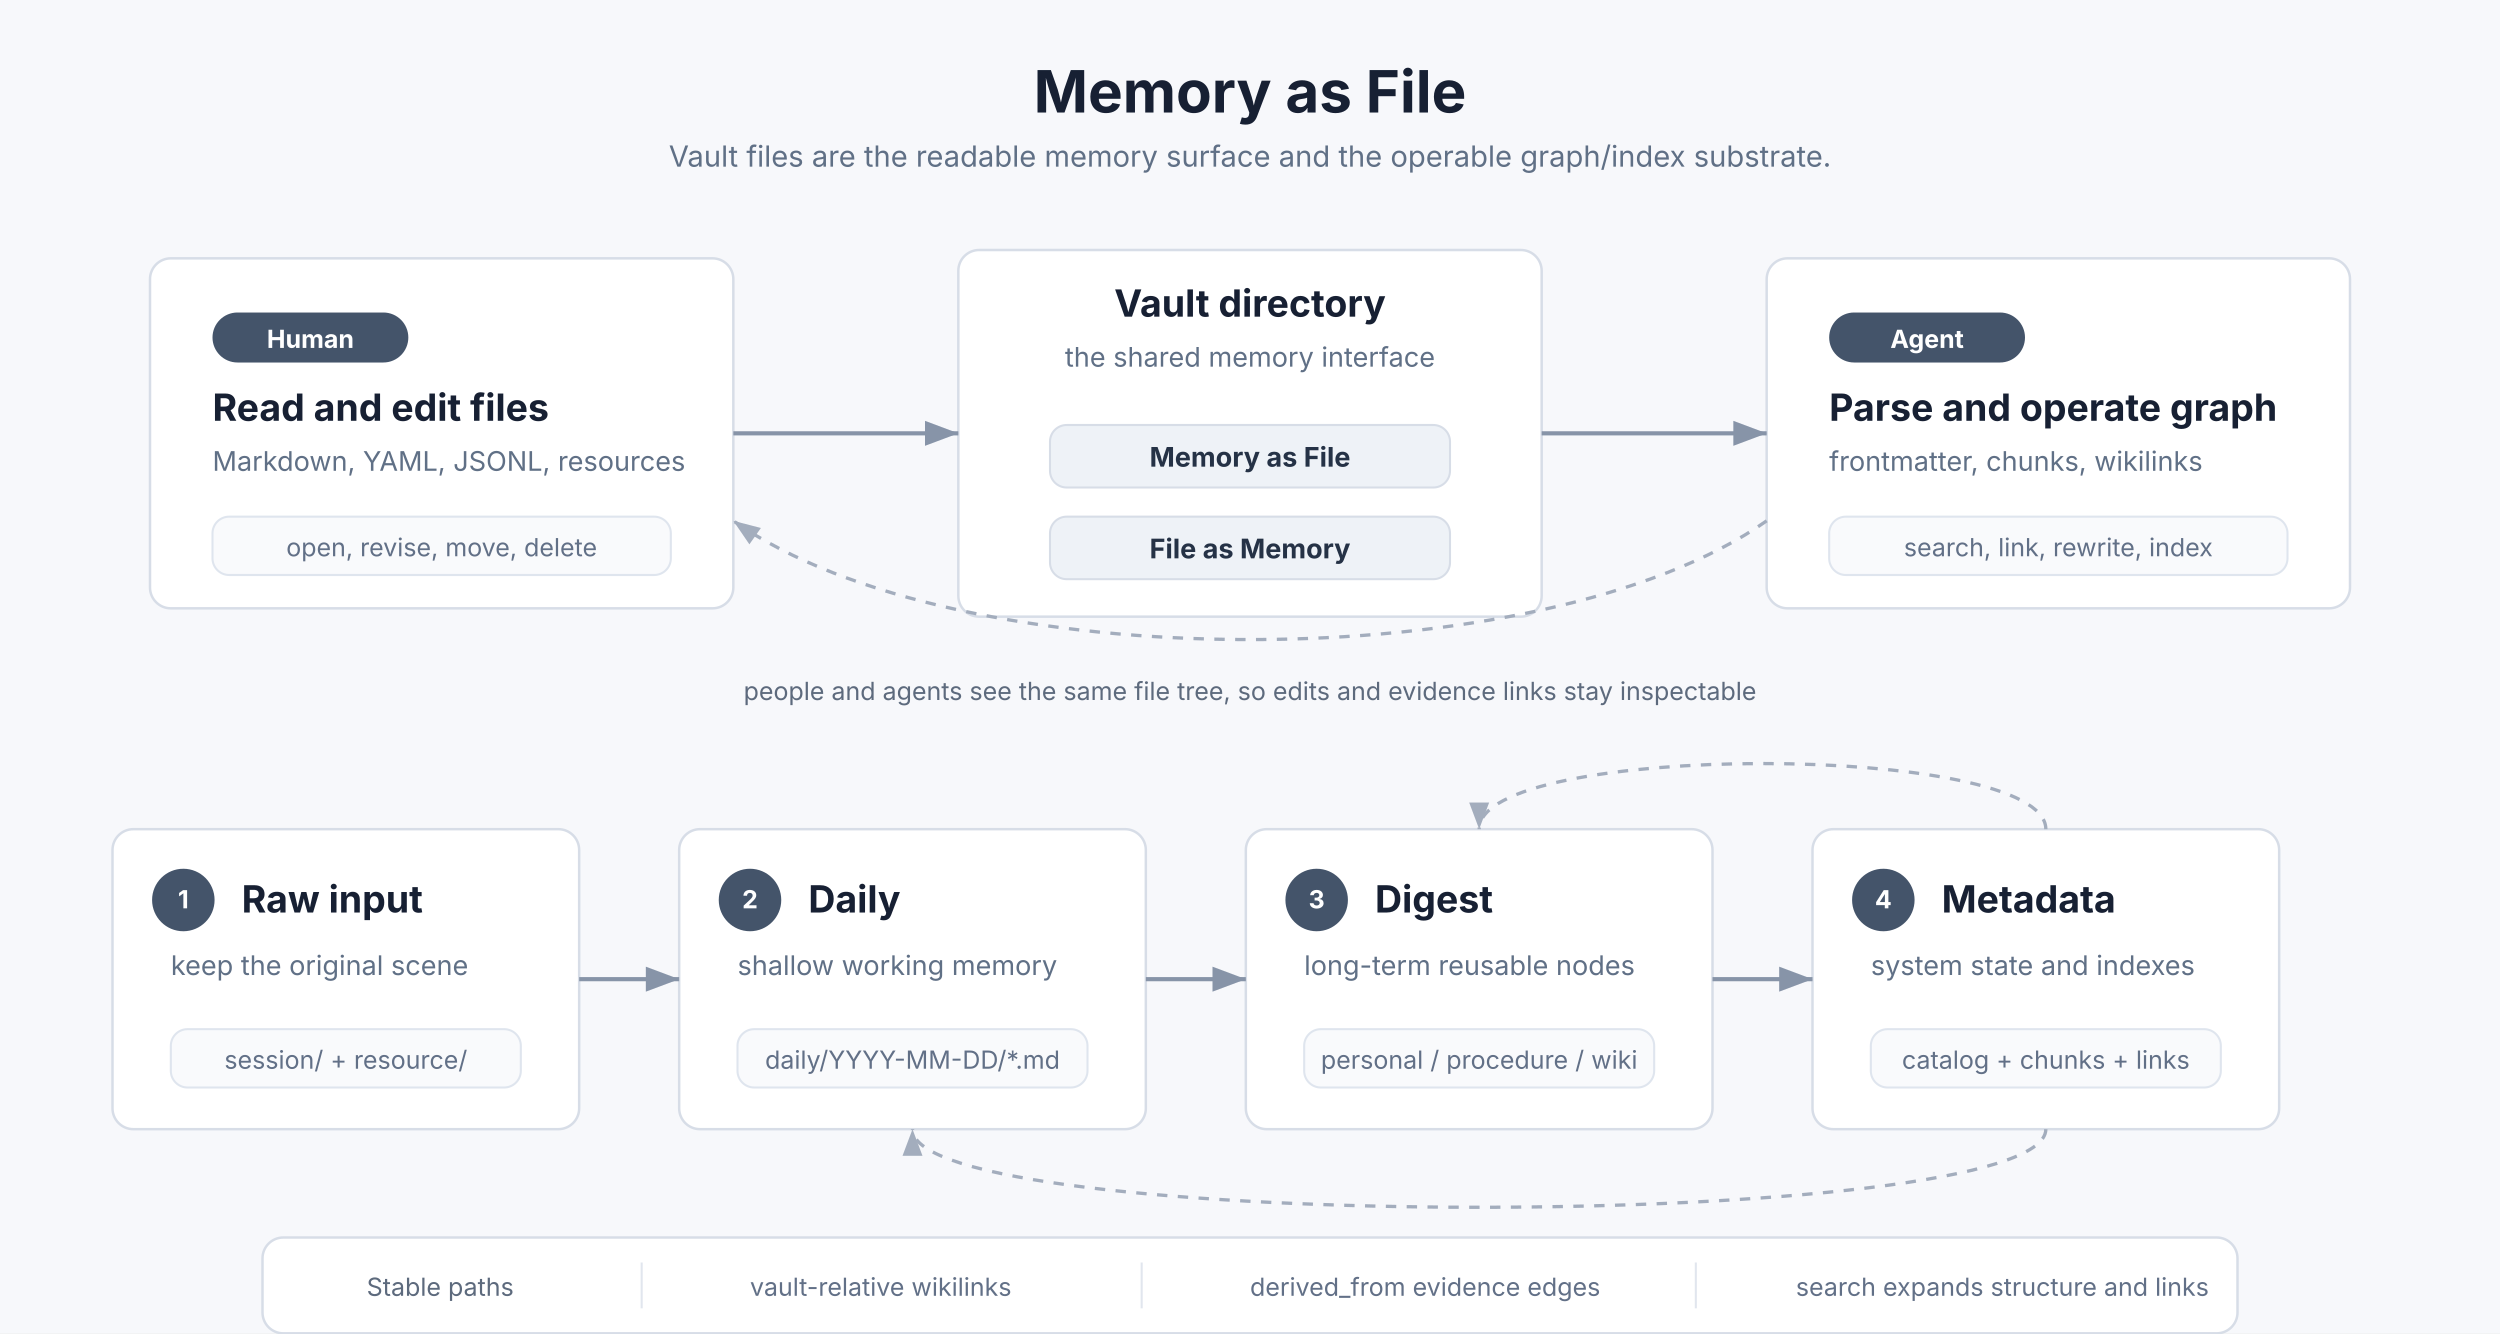
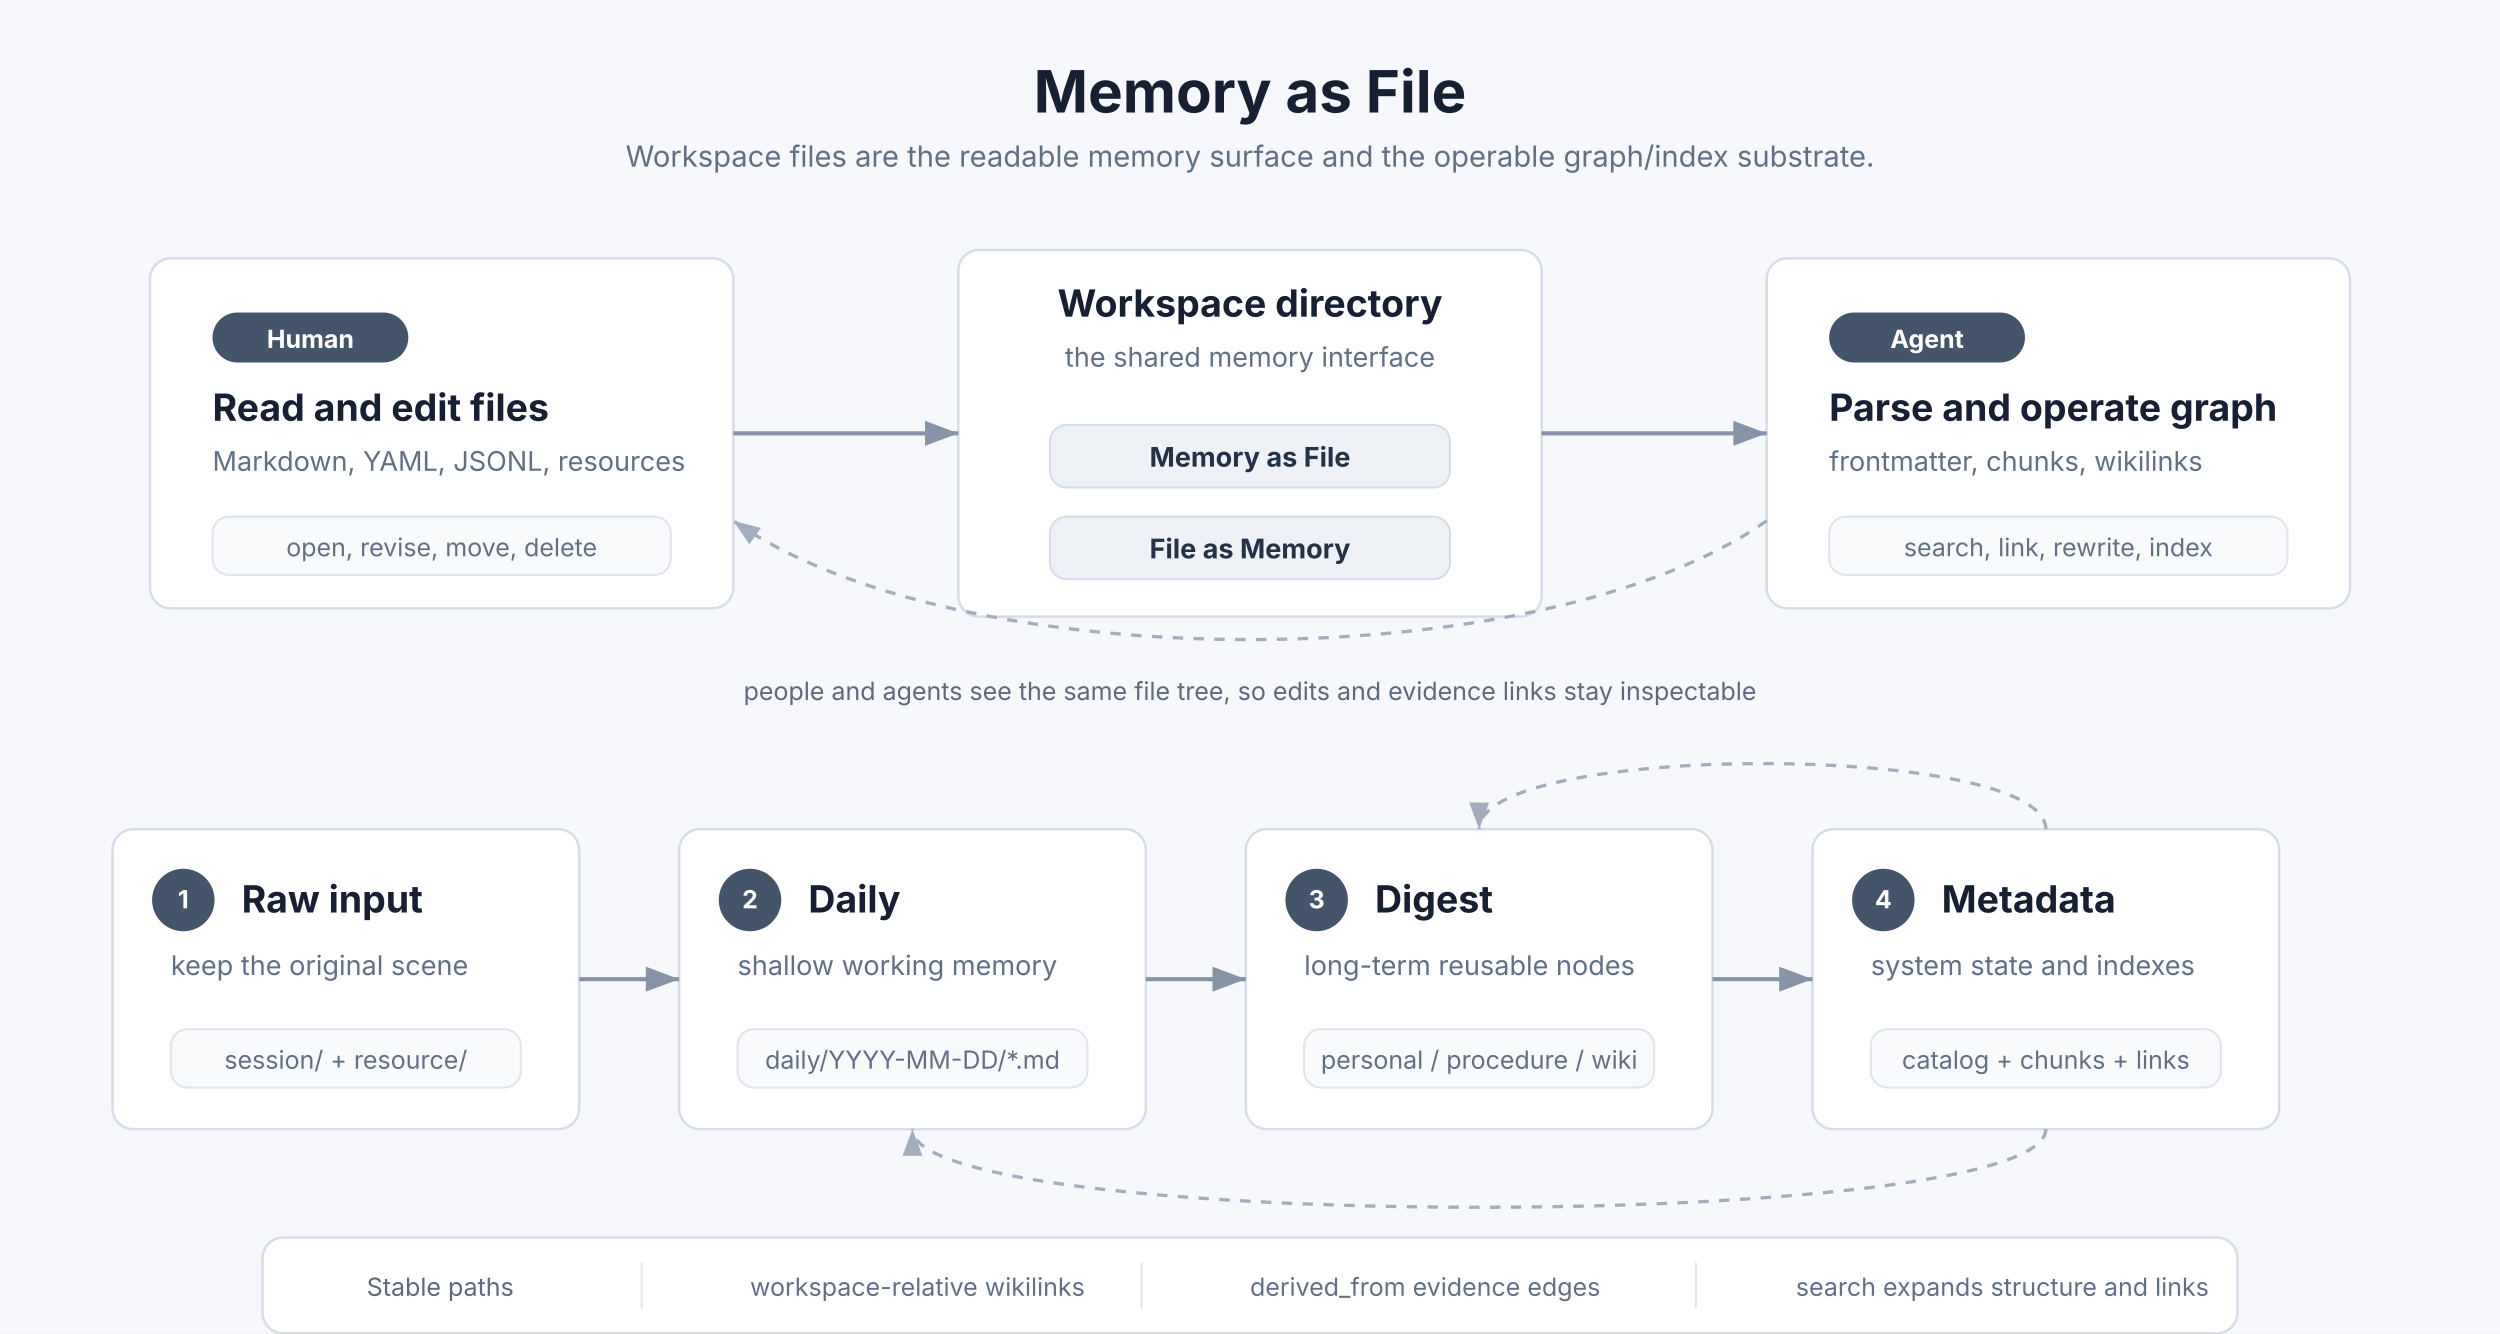
<svg xmlns="http://www.w3.org/2000/svg" width="1200" height="640" viewBox="0 0 1200 640" role="img" aria-labelledby="title desc">
  <defs>
    <style>
      .bg { fill: #f7f8fb; }
      .title { font: 700 28px -apple-system, BlinkMacSystemFont, "Segoe UI", sans-serif; fill: #172033; }
      .subtitle { font: 14px -apple-system, BlinkMacSystemFont, "Segoe UI", sans-serif; fill: #607086; }
      .section-title { font: 700 18px -apple-system, BlinkMacSystemFont, "Segoe UI", sans-serif; fill: #172033; }
      .section-subtitle { font: 13px -apple-system, BlinkMacSystemFont, "Segoe UI", sans-serif; fill: #607086; }
      .chip-title { font: 700 13px -apple-system, BlinkMacSystemFont, "Segoe UI", sans-serif; fill: #253246; }
      .chip-text { font: 12px -apple-system, BlinkMacSystemFont, "Segoe UI", sans-serif; fill: #627087; }
      .note { font: 12px -apple-system, BlinkMacSystemFont, "Segoe UI", sans-serif; fill: #5d6a7d; }
      .label { font: 700 12px -apple-system, BlinkMacSystemFont, "Segoe UI", sans-serif; fill: #ffffff; }
      .panel { fill: #ffffff; stroke: #d7dde7; stroke-width: 1.2; rx: 10; ry: 10; }
      .chip { fill: #f9fafc; stroke: #dfe5ee; stroke-width: 1; rx: 8; ry: 8; }
      .badge { fill: #44546a; }
      .soft { fill: #eef2f7; stroke: #d7dde7; stroke-width: 1; rx: 8; ry: 8; }
      .arrow { stroke: #8794a8; stroke-width: 2; fill: none; marker-end: url(#arrow); }
      .soft-arrow { stroke: #a3adbd; stroke-width: 1.6; stroke-dasharray: 5 5; fill: none; marker-end: url(#arrow-soft); }
      .line { stroke: #e1e6ee; stroke-width: 1; }
    </style>
    <marker id="arrow" markerWidth="10" markerHeight="10" refX="8" refY="3" orient="auto" markerUnits="strokeWidth">
      <path d="M0,0 L0,6 L8,3 z" fill="#8794a8" />
    </marker>
    <marker id="arrow-soft" markerWidth="10" markerHeight="10" refX="8" refY="3" orient="auto" markerUnits="strokeWidth">
      <path d="M0,0 L0,6 L8,3 z" fill="#a3adbd" />
    </marker>
  </defs>
  <rect class="bg" x="0" y="0" width="1200" height="640" />
  <text class="title" x="600" y="54" text-anchor="middle">Memory as File</text>
-   <text class="subtitle" x="600" y="80" text-anchor="middle">Vault files are the readable memory surface and the operable graph/index substrate.</text>
+   <text class="subtitle" x="600" y="80" text-anchor="middle">Workspace files are the readable memory surface and the operable graph/index substrate.</text>
  <rect class="panel" x="72" y="124" width="280" height="168" />
  <rect class="badge" x="102" y="150" width="94" height="24" rx="12" ry="12" />
  <text class="label" x="149" y="167" text-anchor="middle">Human</text>
  <text class="section-title" x="102" y="202">Read and edit files</text>
  <text class="section-subtitle" x="102" y="226">Markdown, YAML, JSONL, resources</text>
  <rect class="chip" x="102" y="248" width="220" height="28" />
  <text class="chip-text" x="212" y="267" text-anchor="middle">open, revise, move, delete</text>
  <rect class="panel" x="460" y="120" width="280" height="176" />
-   <text class="section-title" x="600" y="152" text-anchor="middle">Vault directory</text>
+   <text class="section-title" x="600" y="152" text-anchor="middle">Workspace directory</text>
  <text class="section-subtitle" x="600" y="176" text-anchor="middle">the shared memory interface</text>
  <rect class="soft" x="504" y="204" width="192" height="30" />
  <text class="chip-title" x="600" y="224" text-anchor="middle">Memory as File</text>
  <rect class="soft" x="504" y="248" width="192" height="30" />
  <text class="chip-title" x="600" y="268" text-anchor="middle">File as Memory</text>
  <rect class="panel" x="848" y="124" width="280" height="168" />
  <rect class="badge" x="878" y="150" width="94" height="24" rx="12" ry="12" />
  <text class="label" x="925" y="167" text-anchor="middle">Agent</text>
  <text class="section-title" x="878" y="202">Parse and operate graph</text>
  <text class="section-subtitle" x="878" y="226">frontmatter, chunks, wikilinks</text>
  <rect class="chip" x="878" y="248" width="220" height="28" />
  <text class="chip-text" x="988" y="267" text-anchor="middle">search, link, rewrite, index</text>
  <path class="arrow" d="M352 208 H460" />
  <path class="arrow" d="M740 208 H848" />
  <path class="soft-arrow" d="M848 250 C740 326 460 326 352 250" />
  <text class="note" x="600" y="336" text-anchor="middle">people and agents see the same file tree, so edits and evidence links stay inspectable</text>
  <rect class="panel" x="54" y="398" width="224" height="144" />
  <circle class="badge" cx="88" cy="432" r="15" />
  <text class="label" x="88" y="436" text-anchor="middle">1</text>
  <text class="section-title" x="116" y="438">Raw input</text>
  <text class="section-subtitle" x="82" y="468">keep the original scene</text>
  <rect class="chip" x="82" y="494" width="168" height="28" />
  <text class="chip-text" x="166" y="513" text-anchor="middle">session/ + resource/</text>
  <rect class="panel" x="326" y="398" width="224" height="144" />
  <circle class="badge" cx="360" cy="432" r="15" />
  <text class="label" x="360" y="436" text-anchor="middle">2</text>
  <text class="section-title" x="388" y="438">Daily</text>
  <text class="section-subtitle" x="354" y="468">shallow working memory</text>
  <rect class="chip" x="354" y="494" width="168" height="28" />
  <text class="chip-text" x="438" y="513" text-anchor="middle">daily/YYYY-MM-DD/*.md</text>
  <rect class="panel" x="598" y="398" width="224" height="144" />
  <circle class="badge" cx="632" cy="432" r="15" />
  <text class="label" x="632" y="436" text-anchor="middle">3</text>
  <text class="section-title" x="660" y="438">Digest</text>
  <text class="section-subtitle" x="626" y="468">long-term reusable nodes</text>
  <rect class="chip" x="626" y="494" width="168" height="28" />
  <text class="chip-text" x="710" y="513" text-anchor="middle">personal / procedure / wiki</text>
  <rect class="panel" x="870" y="398" width="224" height="144" />
  <circle class="badge" cx="904" cy="432" r="15" />
  <text class="label" x="904" y="436" text-anchor="middle">4</text>
  <text class="section-title" x="932" y="438">Metadata</text>
  <text class="section-subtitle" x="898" y="468">system state and indexes</text>
  <rect class="chip" x="898" y="494" width="168" height="28" />
  <text class="chip-text" x="982" y="513" text-anchor="middle">catalog + chunks + links</text>
  <path class="arrow" d="M278 470 H326" />
  <path class="arrow" d="M550 470 H598" />
  <path class="arrow" d="M822 470 H870" />
  <path class="soft-arrow" d="M982 398 C982 356 710 356 710 398" />
  <path class="soft-arrow" d="M982 542 C982 592 438 592 438 542" />
  <rect class="panel" x="126" y="594" width="948" height="46" />
  <text class="note" x="176" y="622">Stable paths</text>
  <line class="line" x1="308" y1="606" x2="308" y2="628" />
-   <text class="chip-text" x="360" y="622">vault-relative wikilinks</text>
+   <text class="chip-text" x="360" y="622">workspace-relative wikilinks</text>
  <line class="line" x1="548" y1="606" x2="548" y2="628" />
  <text class="chip-text" x="600" y="622">derived_from evidence edges</text>
  <line class="line" x1="814" y1="606" x2="814" y2="628" />
  <text class="chip-text" x="862" y="622">search expands structure and links</text>
</svg>
